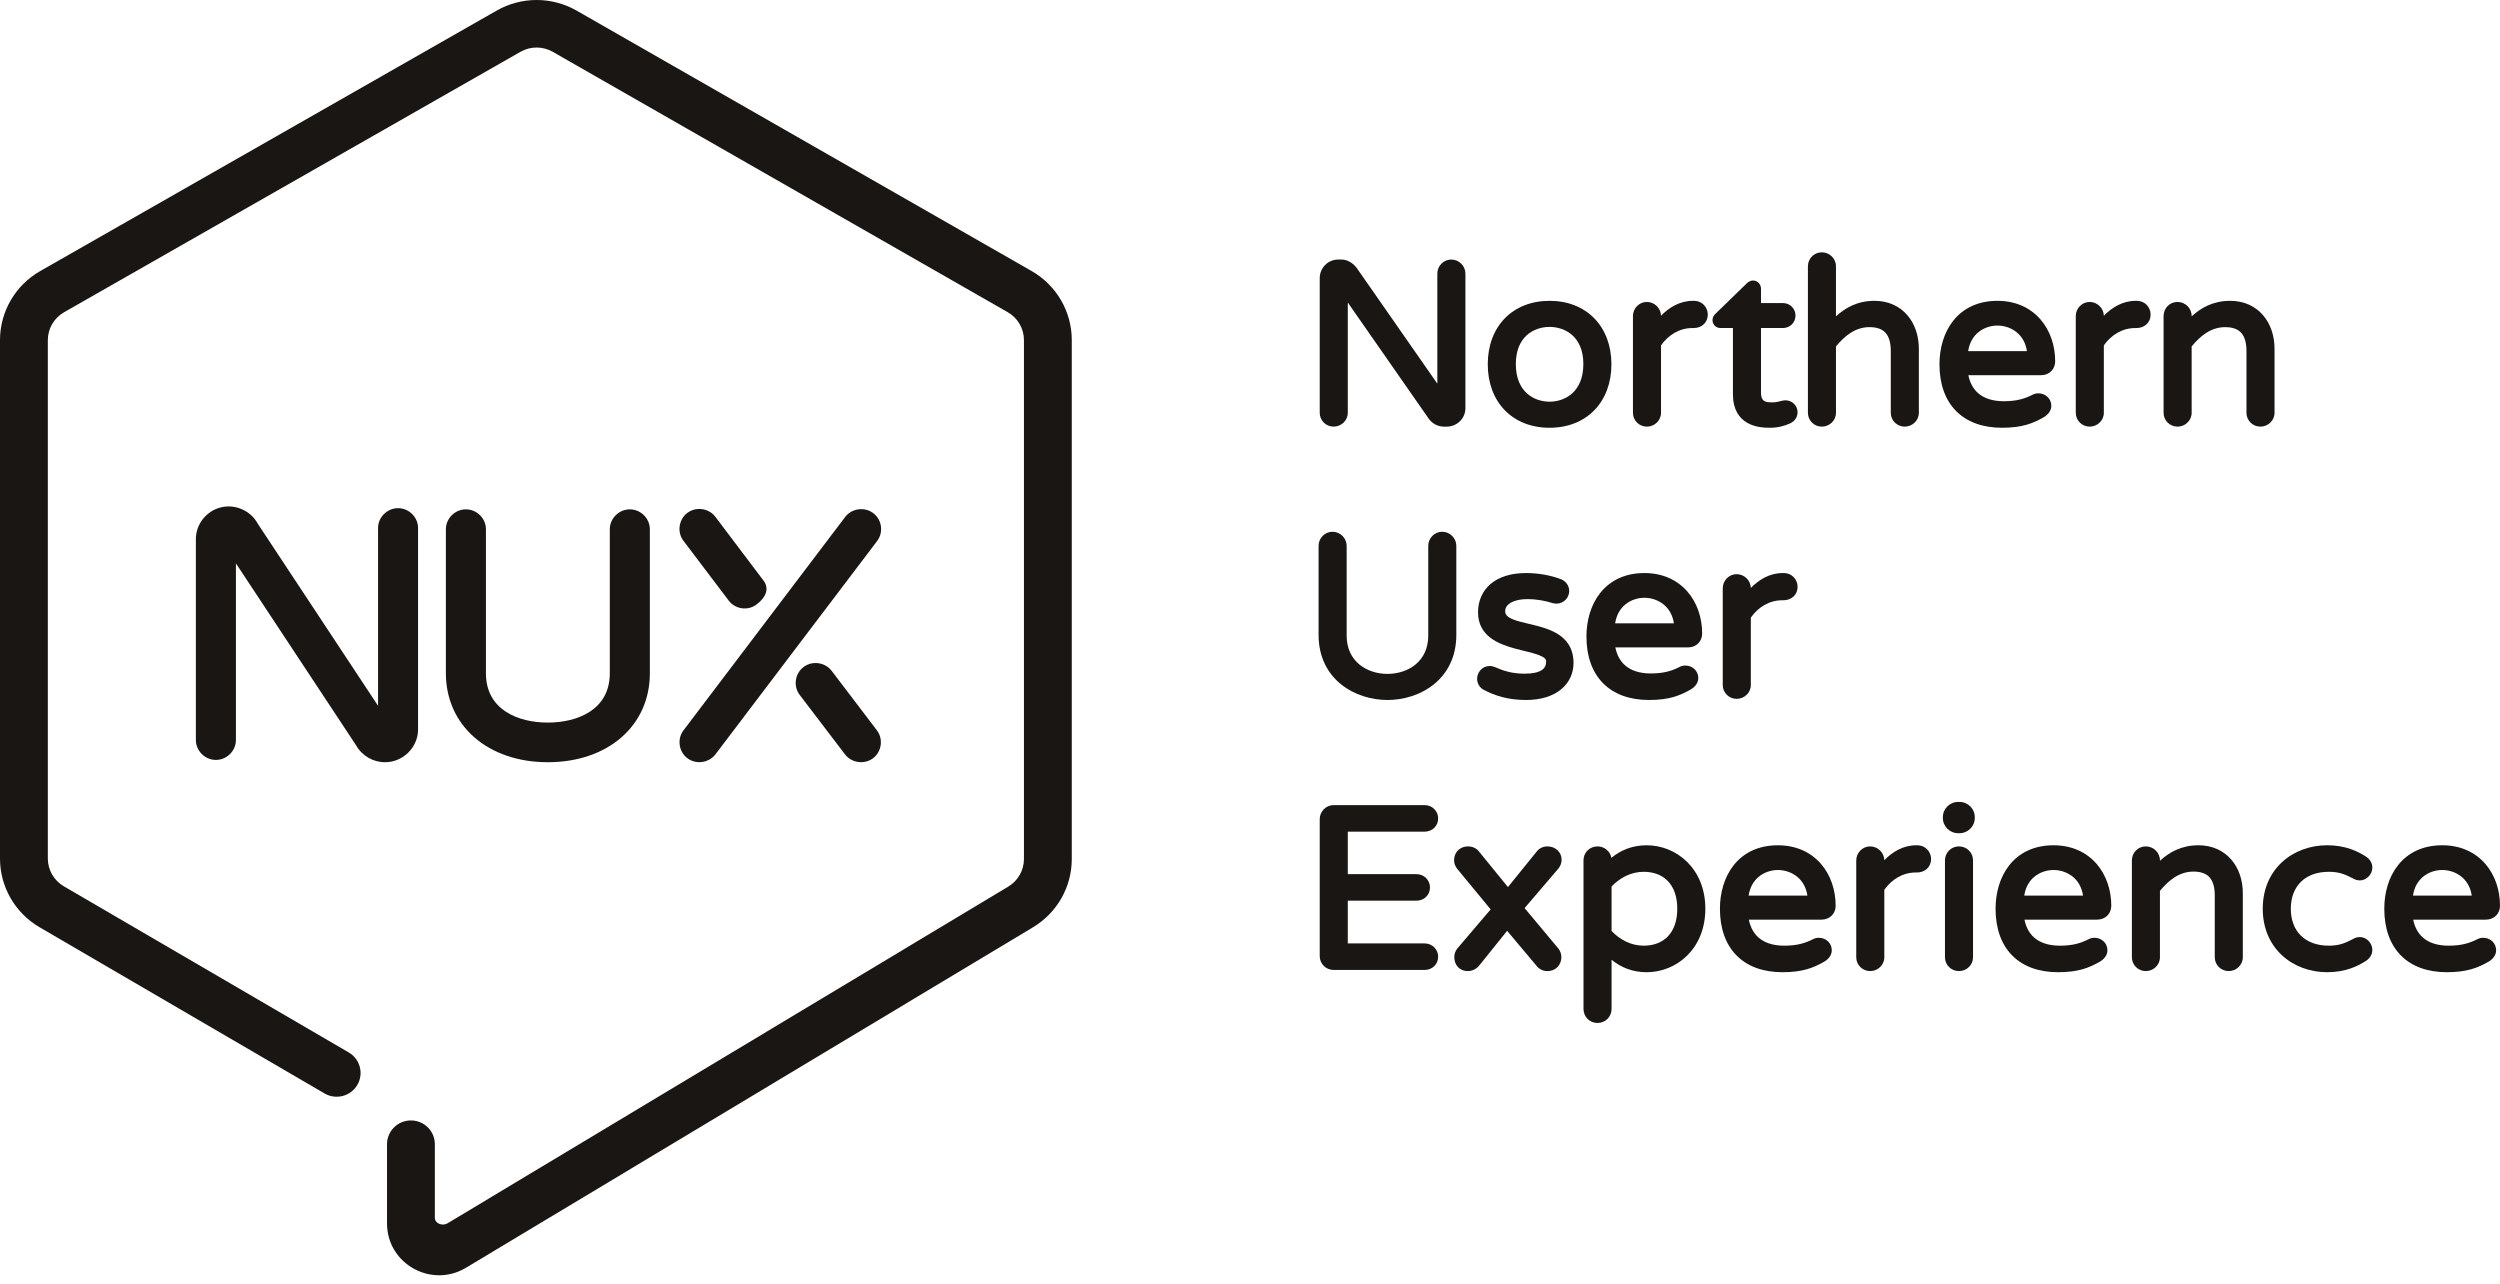
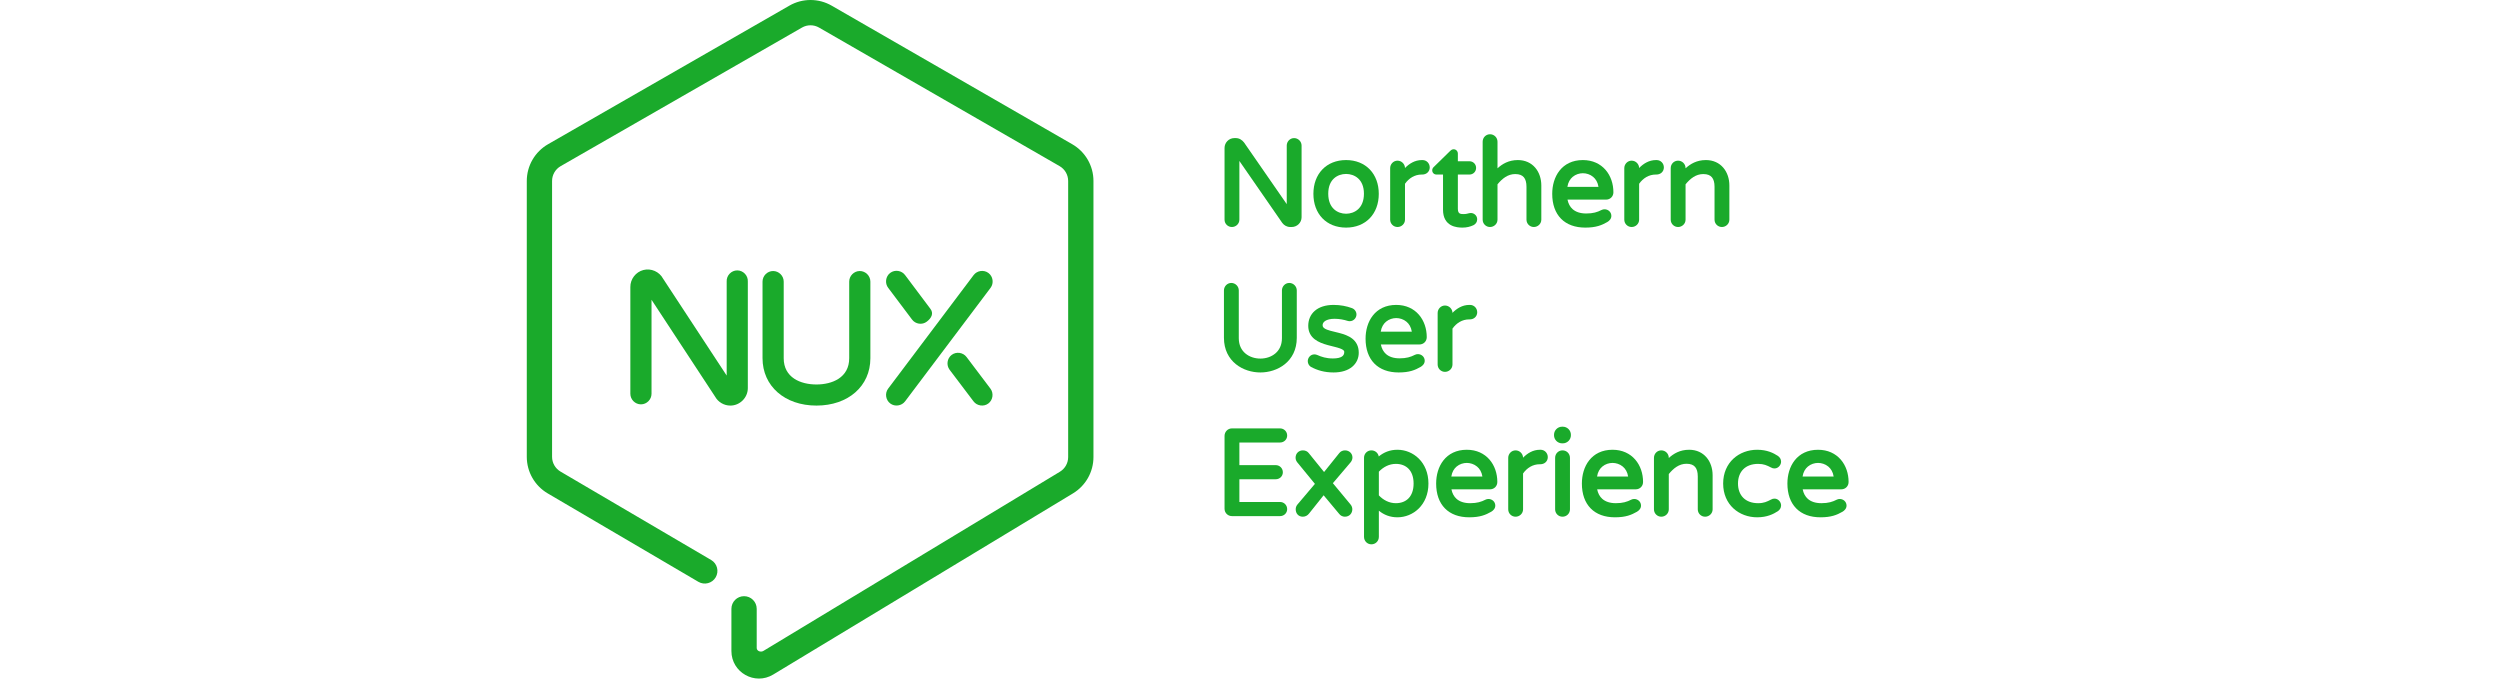
- <svg xmlns="http://www.w3.org/2000/svg" width="263" height="135" viewBox="0 0 263 135" fill="none">
-   <path d="M54.757 5.449C55.809 4.849 57.101 4.85 58.151 5.451L106.014 32.844C107.069 33.448 107.719 34.566 107.719 35.775V90.371C107.719 91.555 107.095 92.653 106.075 93.266L47.049 128.71C46.511 128.999 45.746 128.71 45.746 128.103V120.37C45.746 118.989 44.62 117.87 43.23 117.87C41.841 117.87 40.715 118.989 40.715 120.37V128.71C40.715 132.947 45.373 135.558 49.023 133.367L108.678 97.545C111.206 96.027 112.751 93.306 112.751 90.371V35.775C112.751 32.778 111.139 30.008 108.525 28.512L60.663 1.119C58.06 -0.371 54.856 -0.373 52.252 1.113L4.235 28.512C1.615 30.006 0 32.779 0 35.781V90.321C0 93.294 1.585 96.045 4.166 97.55L34.143 115.032C35.342 115.731 36.883 115.332 37.587 114.141C38.29 112.95 37.889 111.418 36.69 110.72L6.713 93.238C5.672 92.63 5.032 91.52 5.032 90.321V35.781C5.032 34.569 5.684 33.451 6.741 32.847L54.757 5.449Z" fill="#1A1614" />
-   <path d="M40.498 80.186C39.251 80.188 38.072 79.5 37.467 78.416L24.819 59.268V77.851C24.819 78.991 23.86 79.944 22.713 79.944C21.565 79.944 20.606 78.991 20.606 77.851V56.763C20.582 55.195 21.673 53.775 23.202 53.383C24.73 52.992 26.376 53.712 27.118 55.096L39.773 74.252V55.676C39.702 54.491 40.681 53.459 41.876 53.459C43.071 53.459 44.05 54.491 43.979 55.676V76.764C43.967 78.637 42.383 80.195 40.498 80.186Z" fill="#1A1614" />
-   <path d="M76.644 63.161L71.928 56.932C71.201 56.025 71.385 54.648 72.308 53.957C73.246 53.254 74.615 53.472 75.291 54.413L80.281 61.023C81.02 61.949 80.517 62.897 79.593 63.587C78.673 64.297 77.318 64.085 76.644 63.161Z" fill="#1A1614" />
-   <path d="M88.885 79.349L84.124 73.099C83.434 72.186 83.624 70.85 84.542 70.164C85.46 69.478 86.804 69.667 87.495 70.579L92.255 76.837C92.941 77.74 92.755 79.092 91.834 79.775C90.924 80.455 89.568 80.258 88.885 79.349Z" fill="#1A1614" />
-   <path d="M71.906 76.83C71.207 77.739 71.406 79.091 72.319 79.768C73.236 80.461 74.599 80.251 75.276 79.342L92.278 56.91C92.968 55.998 92.778 54.662 91.86 53.976C90.942 53.29 89.597 53.479 88.907 54.391L71.906 76.83Z" fill="#1A1614" />
-   <path d="M46.906 70.814C46.906 76.33 51.319 80.186 57.632 80.186C63.952 80.186 68.365 76.345 68.365 70.829V55.676C68.365 54.536 67.406 53.583 66.258 53.583C65.111 53.583 64.151 54.536 64.151 55.676V70.829C64.151 74.656 60.781 76.015 57.632 76.015C54.483 76.015 51.12 74.656 51.12 70.829V55.676C51.12 54.536 50.16 53.583 49.013 53.583C47.865 53.583 46.906 54.536 46.906 55.676V70.814Z" fill="#1A1614" />
-   <path d="M207.174 90.52C207.174 89.903 206.696 89.428 206.075 89.428C205.478 89.428 205 89.903 205 90.52V100.703C205 101.296 205.478 101.771 206.075 101.771C206.696 101.771 207.174 101.296 207.174 100.703V90.52Z" fill="#1A1614" />
-   <path fill-rule="evenodd" clip-rule="evenodd" d="M261.512 96.746H253.868C254.027 97.54 254.37 98.173 254.885 98.627C255.489 99.16 256.374 99.485 257.594 99.485C258.962 99.485 259.809 99.216 260.641 98.792L260.643 98.791L260.645 98.79C260.85 98.688 261.031 98.654 261.249 98.654C261.939 98.654 262.594 99.182 262.594 99.967C262.594 100.551 262.161 100.963 261.777 101.181L261.776 101.182C260.677 101.802 259.56 102.276 257.403 102.276C255.379 102.276 253.722 101.676 252.571 100.511C251.422 99.346 250.827 97.666 250.827 95.599C250.827 93.933 251.279 92.269 252.278 91.013C253.287 89.744 254.829 88.922 256.925 88.922C258.874 88.922 260.404 89.674 261.442 90.863C262.474 92.044 263 93.634 263 95.291C263 96.092 262.401 96.746 261.512 96.746ZM260.029 94.216H253.845C253.983 93.303 254.391 92.665 254.9 92.24C255.491 91.748 256.241 91.524 256.925 91.524C257.61 91.524 258.367 91.749 258.963 92.242C259.478 92.667 259.89 93.305 260.029 94.216Z" fill="#1A1614" />
-   <path d="M247.921 92.577C247.799 92.545 247.686 92.495 247.564 92.428C246.745 92.01 246.144 91.714 245 91.714C243.698 91.714 242.705 92.119 242.039 92.784C241.372 93.449 240.994 94.412 240.994 95.599C240.994 96.787 241.372 97.75 242.039 98.415C242.705 99.079 243.698 99.485 245 99.485C246.144 99.485 246.745 99.189 247.564 98.771C247.685 98.704 247.799 98.653 247.921 98.622C248.046 98.59 248.16 98.583 248.273 98.583C248.657 98.583 248.983 98.773 249.204 99.016C249.423 99.257 249.57 99.584 249.57 99.919C249.57 100.43 249.29 100.826 248.919 101.072L248.916 101.074L248.914 101.075C248.062 101.623 246.795 102.276 244.809 102.276C241.231 102.276 238.041 99.805 238.041 95.599C238.041 91.394 241.231 88.922 244.809 88.922C246.795 88.922 248.062 89.576 248.914 90.124L248.916 90.125L248.919 90.127C249.29 90.373 249.57 90.768 249.57 91.279C249.57 91.614 249.423 91.941 249.204 92.182C248.983 92.426 248.657 92.616 248.273 92.616C248.16 92.616 248.046 92.609 247.921 92.577Z" fill="#1A1614" />
-   <path d="M227.226 100.703V93.719C228.146 92.604 229.265 91.691 230.754 91.691C231.608 91.691 232.14 91.938 232.469 92.325C232.81 92.725 232.993 93.342 232.993 94.199V100.703C232.993 101.51 233.645 102.158 234.457 102.158C235.258 102.158 235.945 101.521 235.945 100.703V93.962C235.945 92.617 235.534 91.359 234.735 90.432C233.93 89.498 232.752 88.923 231.28 88.923C229.455 88.923 228.188 89.678 227.226 90.553V90.52C227.226 89.684 226.545 89.041 225.738 89.041C224.92 89.041 224.274 89.695 224.274 90.52V100.703C224.274 101.51 224.926 102.158 225.738 102.158C226.539 102.158 227.226 101.521 227.226 100.703Z" fill="#1A1614" />
-   <path fill-rule="evenodd" clip-rule="evenodd" d="M220.618 96.746H212.974C213.134 97.54 213.477 98.174 213.992 98.628C214.596 99.161 215.481 99.485 216.701 99.485C218.069 99.485 218.916 99.217 219.748 98.792L219.75 98.791L219.752 98.79C219.957 98.688 220.138 98.655 220.356 98.655C221.046 98.655 221.701 99.183 221.701 99.967C221.701 100.552 221.268 100.963 220.883 101.181L220.883 101.182C219.783 101.802 218.667 102.277 216.51 102.277C214.486 102.277 212.829 101.677 211.678 100.511C210.529 99.347 209.934 97.666 209.934 95.6C209.934 93.934 210.386 92.27 211.385 91.013C212.394 89.745 213.935 88.923 216.032 88.923C217.98 88.923 219.51 89.675 220.548 90.863C221.58 92.045 222.107 93.634 222.107 95.291C222.107 96.093 221.508 96.746 220.618 96.746ZM219.136 94.216H212.952C213.09 93.304 213.498 92.665 214.007 92.241C214.597 91.749 215.348 91.525 216.032 91.525C216.717 91.525 217.474 91.749 218.07 92.242C218.584 92.667 218.997 93.305 219.136 94.216Z" fill="#1A1614" />
-   <path fill-rule="evenodd" clip-rule="evenodd" d="M206.075 89.041C206.911 89.041 207.563 89.689 207.563 90.52V100.703C207.563 101.516 206.905 102.158 206.075 102.158C205.263 102.158 204.61 101.51 204.61 100.703V90.52C204.61 89.695 205.257 89.041 206.075 89.041Z" fill="#1A1614" />
-   <path fill-rule="evenodd" clip-rule="evenodd" d="M207.748 86.055V85.96C207.748 85.082 207.025 84.362 206.141 84.362H205.997C205.113 84.362 204.39 85.082 204.39 85.96V86.055C204.39 86.933 205.113 87.652 205.997 87.652H206.141C207.025 87.652 207.748 86.933 207.748 86.055Z" fill="#1A1614" />
-   <path d="M201.543 91.786C200.162 91.786 199.009 92.51 198.23 93.608V100.703C198.23 101.521 197.543 102.158 196.742 102.158C195.929 102.158 195.277 101.51 195.277 100.703V90.52C195.277 89.724 195.918 89.041 196.742 89.041C197.544 89.041 198.214 89.697 198.23 90.491C199.072 89.633 200.188 88.923 201.591 88.923H201.71C202.534 88.923 203.151 89.582 203.151 90.378C203.151 90.792 202.988 91.152 202.707 91.406C202.429 91.657 202.057 91.786 201.662 91.786H201.543Z" fill="#1A1614" />
-   <path fill-rule="evenodd" clip-rule="evenodd" d="M191.622 96.746H183.978C184.137 97.54 184.481 98.174 184.995 98.628C185.6 99.161 186.485 99.485 187.705 99.485C189.073 99.485 189.92 99.217 190.752 98.792L190.753 98.791L190.755 98.79C190.961 98.688 191.142 98.655 191.36 98.655C192.05 98.655 192.704 99.183 192.704 99.967C192.704 100.552 192.272 100.963 191.887 101.181L191.886 101.182C190.787 101.802 189.671 102.277 187.514 102.277C185.489 102.277 183.832 101.677 182.682 100.511C181.533 99.347 180.937 97.666 180.937 95.6C180.937 93.934 181.39 92.27 182.389 91.013C183.397 89.745 184.939 88.923 187.036 88.923C188.984 88.923 190.514 89.675 191.552 90.863C192.584 92.045 193.111 93.634 193.111 95.291C193.111 96.093 192.512 96.746 191.622 96.746ZM190.14 94.216H183.956C184.094 93.304 184.502 92.665 185.011 92.241C185.601 91.749 186.351 91.525 187.036 91.525C187.721 91.525 188.477 91.749 189.074 92.242C189.588 92.667 190 93.305 190.14 94.216Z" fill="#1A1614" />
-   <path fill-rule="evenodd" clip-rule="evenodd" d="M173.232 102.277C171.77 102.277 170.562 101.799 169.537 100.97V106.139C169.537 106.969 168.885 107.617 168.049 107.617C167.231 107.617 166.584 106.964 166.584 106.139V90.497C166.584 89.689 167.236 89.041 168.049 89.041C168.792 89.041 169.397 89.556 169.516 90.247C170.546 89.407 171.76 88.923 173.232 88.923C176.335 88.923 179.402 91.348 179.402 95.6C179.402 99.852 176.335 102.277 173.232 102.277ZM169.395 90.869C169.942 90.352 170.542 89.95 171.212 89.683C170.6 89.927 170.046 90.284 169.537 90.738C169.489 90.781 169.442 90.825 169.395 90.869ZM172.922 91.714C171.559 91.714 170.405 92.354 169.537 93.26V97.94C170.405 98.845 171.559 99.485 172.922 99.485C173.97 99.485 174.841 99.147 175.451 98.518C176.061 97.888 176.45 96.925 176.45 95.6C176.45 94.275 176.061 93.312 175.451 92.682C174.841 92.052 173.97 91.714 172.922 91.714Z" fill="#1A1614" />
-   <path d="M164.258 100.679C164.258 100.416 164.165 100.036 163.902 99.739L160.388 95.531L163.958 91.355L163.965 91.346C164.148 91.103 164.282 90.786 164.282 90.449C164.282 89.649 163.636 89.041 162.794 89.041C162.352 89.041 161.922 89.229 161.649 89.596L158.636 93.322L155.604 89.598C155.354 89.253 154.922 89.041 154.433 89.041C154.046 89.041 153.678 89.173 153.403 89.433C153.126 89.696 152.969 90.067 152.969 90.497C152.969 90.867 153.11 91.162 153.314 91.423L153.317 91.427L156.817 95.667L153.319 99.771L153.314 99.777C153.096 100.055 152.993 100.352 152.993 100.679C152.993 101.09 153.119 101.464 153.379 101.739C153.641 102.017 154.005 102.158 154.409 102.158C154.925 102.158 155.368 101.903 155.649 101.534L158.549 97.921L161.627 101.583C161.889 101.933 162.311 102.158 162.77 102.158C163.245 102.158 163.628 101.979 163.889 101.686C164.143 101.401 164.258 101.033 164.258 100.679Z" fill="#1A1614" />
-   <path d="M149.878 87.489H141.787V91.961H149.018C149.806 91.961 150.435 92.585 150.435 93.369C150.435 94.164 149.794 94.752 149.018 94.752H141.787V99.248H149.878C150.666 99.248 151.294 99.872 151.294 100.655C151.294 101.451 150.654 102.039 149.878 102.039H140.299C139.487 102.039 138.835 101.391 138.835 100.584V86.177C138.835 85.381 139.476 84.698 140.299 84.698H149.878C150.666 84.698 151.294 85.322 151.294 86.105C151.294 86.901 150.654 87.489 149.878 87.489Z" fill="#1A1614" />
-   <path d="M187.5 63.147C186.119 63.147 184.966 63.872 184.187 64.97V72.065C184.187 72.883 183.499 73.52 182.698 73.52C181.886 73.52 181.234 72.872 181.234 72.065V61.882C181.234 61.086 181.875 60.403 182.698 60.403C183.501 60.403 184.17 61.059 184.186 61.853C185.029 60.995 186.144 60.285 187.548 60.285H187.667C188.491 60.285 189.107 60.944 189.107 61.74C189.107 62.154 188.945 62.514 188.664 62.768C188.386 63.019 188.014 63.147 187.619 63.147H187.5Z" fill="#1A1614" />
-   <path fill-rule="evenodd" clip-rule="evenodd" d="M177.579 68.108H169.935C170.094 68.902 170.437 69.535 170.952 69.989C171.557 70.523 172.441 70.847 173.662 70.847C175.03 70.847 175.877 70.579 176.708 70.154L176.71 70.153L176.712 70.152C176.918 70.05 177.098 70.016 177.316 70.016C178.007 70.016 178.661 70.544 178.661 71.329C178.661 71.914 178.228 72.325 177.844 72.543L177.843 72.544C176.744 73.164 175.627 73.639 173.47 73.639C171.446 73.639 169.789 73.038 168.639 71.873C167.489 70.708 166.894 69.028 166.894 66.962C166.894 65.296 167.347 63.632 168.346 62.375C169.354 61.106 170.896 60.285 172.993 60.285C174.941 60.285 176.471 61.037 177.509 62.225C178.541 63.406 179.067 64.996 179.067 66.653C179.067 67.455 178.469 68.108 177.579 68.108ZM176.097 65.578H169.912C170.051 64.666 170.459 64.027 170.968 63.603C171.558 63.111 172.308 62.886 172.993 62.886C173.677 62.886 174.434 63.111 175.031 63.604C175.545 64.029 175.957 64.667 176.097 65.578Z" fill="#1A1614" />
-   <path d="M160.536 60.285C161.894 60.285 163.107 60.529 164.126 60.899C164.746 61.097 165.082 61.655 165.082 62.167C165.082 62.867 164.514 63.504 163.737 63.504C163.569 63.504 163.435 63.47 163.34 63.447L163.321 63.442L163.31 63.438C162.574 63.21 161.706 63.029 160.703 63.029C159.866 63.029 159.26 63.198 158.877 63.442C158.505 63.679 158.346 63.98 158.346 64.303C158.346 64.505 158.414 64.653 158.543 64.784C158.684 64.927 158.907 65.057 159.222 65.179C159.658 65.349 160.182 65.473 160.767 65.611C161.049 65.678 161.344 65.748 161.65 65.828C162.556 66.064 163.524 66.383 164.266 66.972C165.032 67.579 165.536 68.457 165.536 69.739C165.536 70.81 165.1 71.799 164.237 72.513C163.379 73.224 162.13 73.639 160.536 73.639C158.726 73.639 157.276 73.218 156.001 72.523L155.983 72.513L155.965 72.501C155.627 72.265 155.393 71.865 155.393 71.4C155.393 70.744 155.918 70.064 156.714 70.064C156.916 70.064 157.088 70.101 157.298 70.19L157.3 70.191L157.302 70.192C158.131 70.558 159.055 70.871 160.393 70.871C161.281 70.871 161.852 70.72 162.192 70.494C162.504 70.287 162.655 69.993 162.655 69.573C162.655 69.45 162.608 69.345 162.48 69.233C162.338 69.11 162.112 68.993 161.792 68.878C161.477 68.765 161.102 68.665 160.682 68.56C160.577 68.534 160.468 68.507 160.358 68.48L160.356 68.48C160.034 68.401 159.695 68.317 159.357 68.225C158.453 67.976 157.493 67.643 156.757 67.066C155.999 66.473 155.489 65.63 155.489 64.422C155.489 63.256 155.916 62.206 156.787 61.454C157.653 60.705 158.918 60.285 160.536 60.285Z" fill="#1A1614" />
-   <path d="M153.205 57.42C153.205 56.613 152.529 55.941 151.717 55.941C150.894 55.941 150.253 56.624 150.253 57.42V66.867C150.253 68.239 149.716 69.233 148.929 69.89C148.132 70.555 147.055 70.894 145.96 70.894C144.866 70.894 143.789 70.555 142.992 69.89C142.204 69.233 141.668 68.239 141.668 66.867V57.42C141.668 56.613 140.992 55.941 140.18 55.941C139.356 55.941 138.715 56.624 138.715 57.42V66.795C138.715 69.144 139.683 70.869 141.087 71.998C142.481 73.118 144.285 73.639 145.96 73.639C147.636 73.639 149.44 73.118 150.833 71.998C152.238 70.869 153.205 69.144 153.205 66.795V57.42Z" fill="#1A1614" />
-   <path d="M230.562 43.427V36.443C231.482 35.328 232.601 34.415 234.09 34.415C234.943 34.415 235.476 34.662 235.805 35.049C236.145 35.449 236.328 36.066 236.328 36.924V43.427C236.328 44.234 236.981 44.882 237.793 44.882C238.594 44.882 239.281 44.245 239.281 43.427V36.686C239.281 35.341 238.87 34.084 238.071 33.156C237.266 32.222 236.088 31.647 234.616 31.647C232.791 31.647 231.524 32.402 230.562 33.278V33.245C230.562 32.408 229.881 31.766 229.074 31.766C228.256 31.766 227.609 32.419 227.609 33.245V43.427C227.609 44.234 228.262 44.882 229.074 44.882C229.875 44.882 230.562 44.245 230.562 43.427Z" fill="#1A1614" />
-   <path d="M224.638 34.51C223.256 34.51 222.104 35.234 221.324 36.332V43.427C221.324 44.245 220.637 44.882 219.836 44.882C219.024 44.882 218.372 44.234 218.372 43.427V33.245C218.372 32.449 219.013 31.766 219.836 31.766C220.639 31.766 221.308 32.421 221.324 33.215C222.167 32.357 223.282 31.647 224.685 31.647H224.805C225.628 31.647 226.245 32.306 226.245 33.102C226.245 33.516 226.082 33.876 225.801 34.13C225.524 34.381 225.152 34.51 224.757 34.51H224.638Z" fill="#1A1614" />
-   <path fill-rule="evenodd" clip-rule="evenodd" d="M214.717 39.471H207.072C207.232 40.264 207.575 40.898 208.09 41.352C208.694 41.885 209.579 42.209 210.799 42.209C212.167 42.209 213.014 41.941 213.846 41.516L213.848 41.515L213.85 41.514C214.055 41.412 214.236 41.379 214.454 41.379C215.144 41.379 215.799 41.907 215.799 42.691C215.799 43.276 215.366 43.687 214.981 43.906L214.981 43.906C213.882 44.527 212.765 45.001 210.608 45.001C208.584 45.001 206.927 44.401 205.776 43.235C204.627 42.071 204.032 40.391 204.032 38.324C204.032 36.658 204.484 34.994 205.483 33.737C206.492 32.469 208.034 31.647 210.13 31.647C212.079 31.647 213.609 32.399 214.646 33.587C215.678 34.769 216.205 36.358 216.205 38.015C216.205 38.817 215.606 39.471 214.717 39.471ZM213.234 36.94H207.05C207.188 36.028 207.596 35.39 208.105 34.965C208.696 34.473 209.446 34.249 210.13 34.249C210.815 34.249 211.572 34.473 212.168 34.966C212.683 35.391 213.095 36.029 213.234 36.94Z" fill="#1A1614" />
-   <path fill-rule="evenodd" clip-rule="evenodd" d="M200.653 33.156C201.452 34.083 201.863 35.34 201.863 36.686V43.427C201.863 44.245 201.176 44.882 200.375 44.882C199.563 44.882 198.911 44.234 198.911 43.427V36.923C198.911 36.066 198.728 35.449 198.388 35.049C198.058 34.661 197.526 34.414 196.673 34.414C195.183 34.414 194.065 35.327 193.144 36.443V43.427C193.144 44.245 192.457 44.882 191.656 44.882C190.844 44.882 190.192 44.234 190.192 43.427V28.022C190.192 27.197 190.838 26.544 191.656 26.544C192.463 26.544 193.144 27.186 193.144 28.022V33.277C194.106 32.401 195.373 31.647 197.198 31.647C198.67 31.647 199.848 32.221 200.653 33.156Z" fill="#1A1614" />
-   <path d="M182.304 41.48V34.509H180.997C180.519 34.509 180.154 34.146 180.154 33.671C180.154 33.397 180.291 33.156 180.496 32.981L183.732 29.837L183.733 29.836L183.741 29.828C183.81 29.758 184.056 29.51 184.413 29.51C184.917 29.51 185.257 29.924 185.257 30.372V31.884H187.566C188.307 31.884 188.887 32.461 188.887 33.197C188.887 33.932 188.307 34.509 187.566 34.509H185.257V41.291C185.257 41.893 185.453 42.099 185.615 42.193C185.825 42.314 186.108 42.328 186.42 42.328C186.76 42.328 186.983 42.281 187.175 42.233C187.202 42.226 187.23 42.219 187.259 42.211C187.426 42.167 187.627 42.114 187.853 42.114C188.477 42.114 189.102 42.623 189.102 43.355C189.102 43.63 189.028 43.874 188.883 44.081C188.742 44.284 188.547 44.428 188.338 44.532L188.332 44.535L188.326 44.538C187.706 44.82 187.006 45.001 186.181 45.001C185.61 45.001 184.649 44.956 183.823 44.487C182.959 43.996 182.304 43.077 182.304 41.48Z" fill="#1A1614" />
-   <path fill-rule="evenodd" clip-rule="evenodd" d="M174.739 36.332C175.518 35.234 176.671 34.51 178.052 34.51H178.172C178.566 34.51 178.938 34.381 179.216 34.13C179.497 33.876 179.66 33.516 179.66 33.102C179.66 32.306 179.043 31.647 178.219 31.647H178.1C176.697 31.647 175.581 32.357 174.739 33.215C174.723 32.421 174.053 31.766 173.251 31.766C172.427 31.766 171.786 32.449 171.786 33.245V43.427C171.786 44.234 172.438 44.882 173.251 44.882C174.052 44.882 174.739 44.245 174.739 43.427V36.332Z" fill="#1A1614" />
-   <path fill-rule="evenodd" clip-rule="evenodd" d="M167.735 33.504C168.884 34.691 169.522 36.365 169.522 38.324C169.522 40.283 168.884 41.957 167.735 43.144C166.585 44.332 164.95 45.001 163.017 45.001C161.073 45.001 159.438 44.332 158.29 43.143C157.144 41.956 156.513 40.282 156.513 38.324C156.513 36.366 157.144 34.692 158.29 33.505C159.438 32.316 161.073 31.647 163.017 31.647C164.95 31.647 166.585 32.316 167.735 33.504ZM165.406 41.371C166.073 40.763 166.569 39.786 166.569 38.3C166.569 36.827 166.073 35.863 165.408 35.264C164.733 34.657 163.847 34.391 163.017 34.391C162.175 34.391 161.29 34.658 160.619 35.264C159.957 35.862 159.466 36.826 159.466 38.3C159.466 39.788 159.957 40.764 160.621 41.371C161.292 41.986 162.177 42.257 163.017 42.257C163.845 42.257 164.731 41.986 165.406 41.371Z" fill="#1A1614" />
-   <path d="M150.326 44.081L141.787 31.825V43.427C141.787 44.245 141.1 44.882 140.299 44.882C139.487 44.882 138.835 44.234 138.835 43.427V29.257C138.835 28.196 139.694 27.303 140.777 27.303H141.087C141.766 27.303 142.323 27.673 142.709 28.165L142.715 28.173L151.208 40.361V28.782C151.208 27.986 151.849 27.303 152.673 27.303C153.485 27.303 154.161 27.975 154.161 28.782V42.952C154.161 44.028 153.262 44.882 152.195 44.882H151.908C151.248 44.882 150.683 44.553 150.331 44.087L150.326 44.081Z" fill="#1A1614" />
+ <svg xmlns="http://www.w3.org/2000/svg" width="280" height="76" viewBox="0 0 280 76" fill="none">
+   <path d="M89.823 3.087C90.414 2.747 91.142 2.748 91.733 3.088L118.675 18.606C119.268 18.948 119.634 19.581 119.634 20.266V51.194C119.634 51.865 119.284 52.487 118.709 52.834L85.484 72.913C85.181 73.077 84.751 72.913 84.751 72.569V68.188C84.751 67.406 84.117 66.772 83.334 66.772C82.552 66.772 81.918 67.406 81.918 68.188V72.913C81.918 75.313 84.54 76.792 86.595 75.551L120.174 55.258C121.597 54.398 122.467 52.857 122.467 51.194V20.266C122.467 18.568 121.56 16.999 120.088 16.152L93.147 0.634C91.682 -0.21 89.879 -0.211 88.412 0.631L61.384 16.151C59.909 16.998 59 18.569 59 20.269V51.166C59 52.85 59.892 54.409 61.345 55.261L78.219 65.164C78.894 65.56 79.761 65.334 80.157 64.66C80.553 63.985 80.327 63.117 79.653 62.722L62.779 52.818C62.193 52.474 61.832 51.846 61.832 51.166V20.269C61.832 19.583 62.199 18.95 62.794 18.608L89.823 3.087Z" fill="#1AAA2B" />
+   <path d="M81.796 45.425C81.094 45.426 80.43 45.036 80.09 44.422L72.971 33.575V44.102C72.971 44.748 72.431 45.288 71.785 45.288C71.139 45.288 70.599 44.748 70.599 44.102V32.156C70.586 31.268 71.2 30.463 72.06 30.241C72.921 30.02 73.847 30.427 74.265 31.211L81.388 42.063V31.54C81.348 30.869 81.899 30.284 82.572 30.284C83.245 30.284 83.796 30.869 83.756 31.54V43.486C83.749 44.547 82.857 45.429 81.796 45.425Z" fill="#1AAA2B" />
+   <path d="M102.142 35.78L99.488 32.252C99.079 31.738 99.183 30.957 99.702 30.566C100.23 30.168 101.001 30.291 101.381 30.825L104.19 34.569C104.606 35.093 104.323 35.63 103.803 36.021C103.285 36.424 102.522 36.304 102.142 35.78Z" fill="#1AAA2B" />
+   <path d="M109.033 44.95L106.353 41.41C105.965 40.893 106.072 40.136 106.588 39.747C107.105 39.359 107.862 39.466 108.251 39.983L110.93 43.528C111.316 44.039 111.211 44.805 110.693 45.192C110.181 45.577 109.417 45.465 109.033 44.95Z" fill="#1AAA2B" />
+   <path d="M99.475 43.523C99.082 44.038 99.194 44.804 99.708 45.188C100.224 45.58 100.991 45.461 101.373 44.946L110.943 32.239C111.331 31.722 111.224 30.965 110.708 30.577C110.191 30.188 109.434 30.295 109.045 30.812L99.475 43.523Z" fill="#1AAA2B" />
+   <path d="M85.403 40.116C85.403 43.24 87.887 45.425 91.441 45.425C94.998 45.425 97.482 43.249 97.482 40.124V31.54C97.482 30.894 96.942 30.354 96.296 30.354C95.651 30.354 95.111 30.894 95.111 31.54V40.124C95.111 42.292 93.213 43.062 91.441 43.062C89.668 43.062 87.775 42.292 87.775 40.124V31.54C87.775 30.894 87.235 30.354 86.589 30.354C85.943 30.354 85.403 30.894 85.403 31.54V40.116Z" fill="#1AAA2B" />
+   <path d="M175.617 51.278C175.617 50.929 175.348 50.66 174.999 50.66C174.663 50.66 174.394 50.929 174.394 51.278V57.047C174.394 57.383 174.663 57.652 174.999 57.652C175.348 57.652 175.617 57.383 175.617 57.047V51.278Z" fill="#1AAA2B" />
+   <path fill-rule="evenodd" clip-rule="evenodd" d="M206.204 54.806H201.901C201.991 55.255 202.184 55.614 202.474 55.871C202.814 56.173 203.312 56.357 203.999 56.357C204.769 56.357 205.246 56.205 205.714 55.965L205.715 55.964L205.716 55.963C205.832 55.906 205.933 55.886 206.056 55.886C206.445 55.886 206.813 56.185 206.813 56.63C206.813 56.961 206.569 57.194 206.353 57.318L206.353 57.318C205.734 57.67 205.105 57.938 203.891 57.938C202.752 57.938 201.819 57.599 201.172 56.938C200.525 56.279 200.189 55.327 200.189 54.156C200.189 53.212 200.444 52.27 201.006 51.558C201.574 50.839 202.442 50.374 203.622 50.374C204.719 50.374 205.58 50.8 206.165 51.473C206.745 52.142 207.042 53.043 207.042 53.981C207.042 54.435 206.705 54.806 206.204 54.806ZM205.369 53.372H201.888C201.966 52.855 202.196 52.494 202.483 52.253C202.815 51.974 203.237 51.847 203.622 51.847C204.008 51.847 204.434 51.974 204.77 52.254C205.059 52.495 205.291 52.856 205.369 53.372Z" fill="#1AAA2B" />
+   <path d="M198.554 52.444C198.485 52.426 198.421 52.397 198.353 52.359C197.892 52.123 197.554 51.955 196.91 51.955C196.177 51.955 195.618 52.184 195.243 52.561C194.868 52.938 194.655 53.483 194.655 54.156C194.655 54.828 194.868 55.374 195.243 55.751C195.618 56.127 196.177 56.357 196.91 56.357C197.554 56.357 197.892 56.19 198.353 55.953C198.421 55.915 198.485 55.886 198.554 55.868C198.624 55.85 198.689 55.846 198.752 55.846C198.968 55.846 199.152 55.954 199.276 56.092C199.399 56.228 199.482 56.413 199.482 56.603C199.482 56.893 199.325 57.117 199.115 57.256L199.114 57.257L199.113 57.258C198.633 57.568 197.92 57.938 196.802 57.938C194.788 57.938 192.993 56.538 192.993 54.156C192.993 51.774 194.788 50.373 196.802 50.373C197.92 50.373 198.633 50.744 199.113 51.054L199.114 51.055L199.115 51.056C199.325 51.195 199.482 51.419 199.482 51.709C199.482 51.899 199.399 52.084 199.276 52.22C199.152 52.358 198.968 52.466 198.752 52.466C198.689 52.466 198.624 52.462 198.554 52.444Z" fill="#1AAA2B" />
+   <path d="M186.905 57.047V53.091C187.423 52.459 188.053 51.941 188.891 51.941C189.371 51.941 189.671 52.081 189.856 52.301C190.048 52.527 190.151 52.877 190.151 53.363V57.047C190.151 57.504 190.518 57.871 190.975 57.871C191.426 57.871 191.813 57.51 191.813 57.047V53.228C191.813 52.466 191.581 51.754 191.131 51.228C190.678 50.699 190.015 50.373 189.187 50.373C188.159 50.373 187.446 50.801 186.905 51.297V51.279C186.905 50.805 186.521 50.441 186.067 50.441C185.607 50.441 185.243 50.811 185.243 51.279V57.047C185.243 57.504 185.61 57.871 186.067 57.871C186.518 57.871 186.905 57.51 186.905 57.047Z" fill="#1AAA2B" />
+   <path fill-rule="evenodd" clip-rule="evenodd" d="M183.185 54.806H178.882C178.972 55.255 179.165 55.614 179.455 55.871C179.795 56.173 180.293 56.357 180.98 56.357C181.75 56.357 182.227 56.205 182.695 55.965L182.696 55.964L182.697 55.963C182.813 55.906 182.915 55.886 183.037 55.886C183.426 55.886 183.794 56.185 183.794 56.63C183.794 56.961 183.551 57.194 183.334 57.318L183.334 57.318C182.715 57.67 182.087 57.938 180.873 57.938C179.733 57.938 178.8 57.599 178.153 56.938C177.506 56.279 177.171 55.327 177.171 54.156C177.171 53.212 177.426 52.27 177.988 51.558C178.556 50.839 179.423 50.373 180.604 50.373C181.7 50.373 182.562 50.8 183.146 51.473C183.727 52.142 184.023 53.043 184.023 53.981C184.023 54.435 183.686 54.806 183.185 54.806ZM182.351 53.372H178.87C178.948 52.855 179.177 52.494 179.464 52.253C179.796 51.974 180.218 51.847 180.604 51.847C180.989 51.847 181.415 51.974 181.751 52.254C182.04 52.495 182.272 52.856 182.351 53.372Z" fill="#1AAA2B" />
+   <path fill-rule="evenodd" clip-rule="evenodd" d="M174.999 50.441C175.469 50.441 175.836 50.808 175.836 51.279V57.047C175.836 57.507 175.466 57.871 174.999 57.871C174.541 57.871 174.174 57.504 174.174 57.047V51.279C174.174 50.811 174.538 50.441 174.999 50.441Z" fill="#1AAA2B" />
+   <path fill-rule="evenodd" clip-rule="evenodd" d="M175.941 48.749V48.695C175.941 48.197 175.533 47.79 175.036 47.79H174.955C174.457 47.79 174.05 48.197 174.05 48.695V48.749C174.05 49.246 174.457 49.654 174.955 49.654H175.036C175.533 49.654 175.941 49.246 175.941 48.749Z" fill="#1AAA2B" />
+   <path d="M172.448 51.995C171.67 51.995 171.022 52.406 170.583 53.028V57.047C170.583 57.51 170.196 57.871 169.745 57.871C169.288 57.871 168.921 57.504 168.921 57.047V51.279C168.921 50.828 169.282 50.441 169.745 50.441C170.197 50.441 170.574 50.812 170.583 51.262C171.057 50.776 171.685 50.373 172.475 50.373H172.542C173.006 50.373 173.353 50.747 173.353 51.198C173.353 51.432 173.261 51.636 173.103 51.78C172.947 51.922 172.737 51.995 172.515 51.995H172.448Z" fill="#1AAA2B" />
+   <path fill-rule="evenodd" clip-rule="evenodd" d="M166.863 54.806H162.561C162.65 55.255 162.843 55.614 163.133 55.871C163.473 56.173 163.971 56.357 164.658 56.357C165.428 56.357 165.905 56.205 166.373 55.965L166.374 55.964L166.375 55.963C166.491 55.906 166.593 55.886 166.715 55.886C167.104 55.886 167.473 56.185 167.473 56.63C167.473 56.961 167.229 57.194 167.013 57.318L167.012 57.318C166.393 57.67 165.765 57.938 164.551 57.938C163.411 57.938 162.478 57.599 161.831 56.938C161.184 56.279 160.849 55.327 160.849 54.156C160.849 53.212 161.104 52.27 161.666 51.558C162.234 50.839 163.102 50.373 164.282 50.373C165.378 50.373 166.24 50.8 166.824 51.473C167.405 52.142 167.701 53.043 167.701 53.981C167.701 54.435 167.364 54.806 166.863 54.806ZM166.029 53.372H162.548C162.626 52.855 162.855 52.494 163.142 52.253C163.474 51.974 163.896 51.847 164.282 51.847C164.667 51.847 165.093 51.974 165.429 52.254C165.718 52.495 165.95 52.856 166.029 53.372Z" fill="#1AAA2B" />
+   <path fill-rule="evenodd" clip-rule="evenodd" d="M156.512 57.938C155.689 57.938 155.009 57.668 154.432 57.198V60.126C154.432 60.597 154.065 60.964 153.594 60.964C153.133 60.964 152.77 60.594 152.77 60.126V51.265C152.77 50.808 153.137 50.441 153.594 50.441C154.012 50.441 154.353 50.732 154.42 51.123C154.999 50.648 155.683 50.373 156.512 50.373C158.258 50.373 159.985 51.747 159.985 54.156C159.985 56.565 158.258 57.938 156.512 57.938ZM154.352 51.476C154.66 51.183 154.997 50.955 155.374 50.804C155.03 50.942 154.718 51.145 154.432 51.402C154.405 51.426 154.378 51.451 154.352 51.476ZM156.337 51.955C155.57 51.955 154.92 52.317 154.432 52.83V55.482C154.92 55.995 155.57 56.357 156.337 56.357C156.927 56.357 157.417 56.166 157.761 55.809C158.104 55.452 158.323 54.907 158.323 54.156C158.323 53.405 158.104 52.86 157.761 52.503C157.417 52.147 156.927 51.955 156.337 51.955Z" fill="#1AAA2B" />
+   <path d="M151.46 57.034C151.46 56.885 151.408 56.669 151.26 56.501L149.282 54.117L151.291 51.752L151.295 51.746C151.398 51.609 151.474 51.429 151.474 51.238C151.474 50.785 151.11 50.441 150.636 50.441C150.387 50.441 150.145 50.547 149.991 50.755L148.296 52.866L146.589 50.756C146.448 50.561 146.205 50.441 145.93 50.441C145.712 50.441 145.504 50.515 145.35 50.663C145.194 50.812 145.105 51.022 145.105 51.265C145.105 51.475 145.185 51.642 145.3 51.79L145.301 51.792L147.271 54.194L145.302 56.519L145.3 56.523C145.177 56.68 145.119 56.848 145.119 57.034C145.119 57.266 145.19 57.478 145.336 57.634C145.484 57.791 145.689 57.871 145.916 57.871C146.206 57.871 146.456 57.727 146.614 57.517L148.246 55.471L149.979 57.545C150.127 57.744 150.364 57.871 150.622 57.871C150.89 57.871 151.106 57.77 151.252 57.604C151.395 57.442 151.46 57.234 151.46 57.034Z" fill="#1AAA2B" />
+   <path d="M143.366 49.561H138.811V52.094H142.882C143.325 52.094 143.679 52.448 143.679 52.892C143.679 53.342 143.319 53.676 142.882 53.676H138.811V56.222H143.366C143.809 56.222 144.163 56.576 144.163 57.02C144.163 57.47 143.803 57.804 143.366 57.804H137.974C137.516 57.804 137.149 57.437 137.149 56.98V48.818C137.149 48.367 137.51 47.98 137.974 47.98H143.366C143.809 47.98 144.163 48.334 144.163 48.777C144.163 49.228 143.803 49.561 143.366 49.561Z" fill="#1AAA2B" />
+   <path d="M164.543 35.772C163.765 35.772 163.117 36.183 162.678 36.804V40.824C162.678 41.287 162.291 41.648 161.84 41.648C161.383 41.648 161.016 41.281 161.016 40.824V35.055C161.016 34.605 161.377 34.218 161.84 34.218C162.292 34.218 162.669 34.589 162.678 35.039C163.152 34.553 163.78 34.15 164.57 34.15H164.637C165.101 34.15 165.448 34.524 165.448 34.975C165.448 35.209 165.356 35.413 165.198 35.557C165.042 35.699 164.832 35.772 164.61 35.772H164.543Z" fill="#1AAA2B" />
+   <path fill-rule="evenodd" clip-rule="evenodd" d="M158.959 38.582H154.656C154.745 39.032 154.939 39.391 155.228 39.648C155.569 39.95 156.067 40.134 156.753 40.134C157.523 40.134 158 39.982 158.469 39.741L158.47 39.741L158.471 39.74C158.586 39.682 158.688 39.663 158.811 39.663C159.199 39.663 159.568 39.962 159.568 40.407C159.568 40.738 159.324 40.971 159.108 41.095L159.107 41.095C158.489 41.447 157.86 41.715 156.646 41.715C155.506 41.715 154.574 41.375 153.926 40.715C153.279 40.055 152.944 39.103 152.944 37.933C152.944 36.989 153.199 36.047 153.761 35.335C154.329 34.616 155.197 34.15 156.377 34.15C157.474 34.15 158.335 34.576 158.919 35.249C159.5 35.919 159.796 36.819 159.796 37.758C159.796 38.212 159.459 38.582 158.959 38.582ZM158.124 37.149H154.643C154.721 36.632 154.951 36.271 155.237 36.03C155.569 35.751 155.992 35.624 156.377 35.624C156.762 35.624 157.188 35.751 157.524 36.031C157.814 36.271 158.046 36.633 158.124 37.149Z" fill="#1AAA2B" />
+   <path d="M149.365 34.15C150.129 34.15 150.812 34.289 151.386 34.498C151.735 34.611 151.924 34.926 151.924 35.217C151.924 35.613 151.604 35.974 151.167 35.974C151.073 35.974 150.997 35.955 150.944 35.941L150.933 35.939L150.927 35.937C150.512 35.807 150.024 35.705 149.459 35.705C148.988 35.705 148.647 35.801 148.431 35.939C148.222 36.073 148.132 36.244 148.132 36.427C148.132 36.541 148.171 36.625 148.243 36.699C148.323 36.78 148.448 36.854 148.625 36.923C148.871 37.019 149.166 37.09 149.495 37.168C149.654 37.206 149.82 37.245 149.992 37.291C150.502 37.424 151.047 37.605 151.465 37.938C151.896 38.283 152.18 38.78 152.18 39.506C152.18 40.113 151.934 40.673 151.449 41.078C150.966 41.48 150.263 41.715 149.365 41.715C148.346 41.715 147.53 41.477 146.813 41.083L146.802 41.077L146.792 41.071C146.602 40.937 146.47 40.71 146.47 40.447C146.47 40.076 146.766 39.69 147.214 39.69C147.328 39.69 147.424 39.711 147.542 39.762L147.544 39.762L147.545 39.763C148.011 39.97 148.531 40.147 149.285 40.147C149.784 40.147 150.106 40.062 150.297 39.934C150.473 39.816 150.558 39.65 150.558 39.412C150.558 39.342 150.532 39.283 150.459 39.22C150.38 39.15 150.253 39.084 150.072 39.019C149.895 38.954 149.683 38.898 149.447 38.838C149.388 38.824 149.327 38.809 149.265 38.793L149.264 38.793C149.083 38.748 148.892 38.701 148.702 38.648C148.193 38.508 147.652 38.319 147.238 37.992C146.811 37.656 146.524 37.179 146.524 36.494C146.524 35.834 146.764 35.239 147.255 34.813C147.743 34.389 148.455 34.15 149.365 34.15Z" fill="#1AAA2B" />
+   <path d="M145.239 32.528C145.239 32.071 144.858 31.69 144.401 31.69C143.938 31.69 143.577 32.077 143.577 32.528V37.879C143.577 38.657 143.275 39.22 142.831 39.592C142.383 39.969 141.777 40.161 141.161 40.161C140.545 40.161 139.938 39.969 139.49 39.592C139.046 39.22 138.744 38.657 138.744 37.879V32.528C138.744 32.071 138.364 31.69 137.907 31.69C137.443 31.69 137.082 32.077 137.082 32.528V37.839C137.082 39.169 137.627 40.146 138.417 40.786C139.202 41.421 140.218 41.715 141.161 41.715C142.104 41.715 143.119 41.421 143.904 40.786C144.694 40.146 145.239 39.169 145.239 37.839V32.528Z" fill="#1AAA2B" />
+   <path d="M188.783 24.601V20.644C189.3 20.012 189.93 19.495 190.768 19.495C191.249 19.495 191.548 19.635 191.734 19.855C191.925 20.081 192.028 20.431 192.028 20.916V24.601C192.028 25.058 192.395 25.425 192.853 25.425C193.304 25.425 193.69 25.064 193.69 24.601V20.782C193.69 20.02 193.459 19.308 193.009 18.782C192.556 18.253 191.893 17.927 191.064 17.927C190.037 17.927 189.324 18.355 188.783 18.851V18.832C188.783 18.358 188.399 17.994 187.945 17.994C187.484 17.994 187.12 18.365 187.12 18.832V24.601C187.12 25.058 187.488 25.425 187.945 25.425C188.396 25.425 188.783 25.064 188.783 24.601Z" fill="#1AAA2B" />
+   <path d="M185.448 19.549C184.67 19.549 184.021 19.959 183.583 20.581V24.601C183.583 25.064 183.196 25.425 182.745 25.425C182.288 25.425 181.921 25.058 181.921 24.601V18.832C181.921 18.381 182.282 17.994 182.745 17.994C183.197 17.994 183.574 18.366 183.583 18.816C184.057 18.33 184.685 17.927 185.475 17.927H185.542C186.005 17.927 186.353 18.301 186.353 18.752C186.353 18.986 186.261 19.19 186.103 19.334C185.946 19.476 185.737 19.549 185.515 19.549H185.448Z" fill="#1AAA2B" />
+   <path fill-rule="evenodd" clip-rule="evenodd" d="M179.863 22.359H175.56C175.65 22.809 175.843 23.168 176.133 23.425C176.473 23.727 176.971 23.911 177.658 23.911C178.428 23.911 178.905 23.759 179.373 23.518L179.374 23.518L179.375 23.517C179.491 23.459 179.593 23.44 179.715 23.44C180.104 23.44 180.472 23.739 180.472 24.184C180.472 24.515 180.229 24.748 180.012 24.872L180.012 24.872C179.393 25.223 178.765 25.492 177.55 25.492C176.411 25.492 175.478 25.152 174.831 24.492C174.184 23.832 173.849 22.88 173.849 21.71C173.849 20.766 174.103 19.823 174.666 19.111C175.233 18.393 176.101 17.927 177.281 17.927C178.378 17.927 179.239 18.353 179.824 19.026C180.405 19.696 180.701 20.596 180.701 21.535C180.701 21.989 180.364 22.359 179.863 22.359ZM179.029 20.926H175.548C175.626 20.409 175.855 20.047 176.142 19.807C176.474 19.528 176.896 19.401 177.281 19.401C177.667 19.401 178.093 19.528 178.429 19.808C178.718 20.048 178.95 20.41 179.029 20.926Z" fill="#1AAA2B" />
+   <path fill-rule="evenodd" clip-rule="evenodd" d="M171.947 18.782C172.397 19.307 172.628 20.02 172.628 20.782V24.6C172.628 25.064 172.241 25.425 171.79 25.425C171.333 25.425 170.966 25.058 170.966 24.6V20.916C170.966 20.431 170.863 20.081 170.672 19.854C170.486 19.635 170.186 19.495 169.706 19.495C168.868 19.495 168.238 20.012 167.72 20.644V24.6C167.72 25.064 167.333 25.425 166.882 25.425C166.425 25.425 166.058 25.058 166.058 24.6V15.874C166.058 15.406 166.422 15.036 166.882 15.036C167.337 15.036 167.72 15.4 167.72 15.874V18.851C168.262 18.355 168.975 17.927 170.002 17.927C170.83 17.927 171.494 18.253 171.947 18.782Z" fill="#1AAA2B" />
+   <path d="M161.618 23.498V19.549H160.883C160.614 19.549 160.408 19.343 160.408 19.074C160.408 18.918 160.485 18.782 160.601 18.683L162.422 16.902L162.423 16.901L162.427 16.897C162.466 16.857 162.604 16.717 162.805 16.717C163.089 16.717 163.28 16.951 163.28 17.205V18.061H164.58C164.997 18.061 165.324 18.388 165.324 18.805C165.324 19.222 164.997 19.549 164.58 19.549H163.28V23.39C163.28 23.731 163.391 23.848 163.482 23.901C163.6 23.97 163.759 23.978 163.935 23.978C164.126 23.978 164.252 23.951 164.36 23.924C164.375 23.92 164.391 23.916 164.407 23.912C164.502 23.887 164.614 23.857 164.742 23.857C165.093 23.857 165.445 24.145 165.445 24.56C165.445 24.715 165.403 24.854 165.322 24.971C165.242 25.086 165.132 25.168 165.015 25.227L165.011 25.228L165.008 25.23C164.659 25.39 164.265 25.492 163.8 25.492C163.479 25.492 162.938 25.466 162.473 25.201C161.987 24.923 161.618 24.402 161.618 23.498Z" fill="#1AAA2B" />
+   <path fill-rule="evenodd" clip-rule="evenodd" d="M157.36 20.581C157.799 19.959 158.447 19.549 159.225 19.549H159.292C159.514 19.549 159.724 19.476 159.88 19.334C160.038 19.19 160.13 18.986 160.13 18.752C160.13 18.301 159.783 17.927 159.319 17.927H159.252C158.462 17.927 157.834 18.33 157.36 18.816C157.351 18.366 156.974 17.994 156.522 17.994C156.059 17.994 155.698 18.381 155.698 18.832V24.601C155.698 25.058 156.065 25.425 156.522 25.425C156.973 25.425 157.36 25.064 157.36 24.601V20.581Z" fill="#1AAA2B" />
+   <path fill-rule="evenodd" clip-rule="evenodd" d="M153.418 18.979C154.064 19.652 154.423 20.6 154.423 21.71C154.423 22.82 154.064 23.768 153.418 24.44C152.77 25.113 151.85 25.492 150.762 25.492C149.668 25.492 148.747 25.113 148.101 24.44C147.456 23.767 147.101 22.819 147.101 21.71C147.101 20.6 147.456 19.652 148.101 18.98C148.747 18.306 149.668 17.927 150.762 17.927C151.85 17.927 152.77 18.306 153.418 18.979ZM152.106 23.436C152.482 23.091 152.761 22.538 152.761 21.696C152.761 20.862 152.482 20.316 152.107 19.976C151.728 19.633 151.229 19.482 150.762 19.482C150.288 19.482 149.789 19.633 149.412 19.976C149.039 20.315 148.763 20.861 148.763 21.696C148.763 22.539 149.039 23.092 149.413 23.436C149.791 23.784 150.289 23.938 150.762 23.938C151.228 23.938 151.726 23.784 152.106 23.436Z" fill="#1AAA2B" />
+   <path d="M143.618 24.971L138.811 18.028V24.601C138.811 25.064 138.425 25.425 137.974 25.425C137.516 25.425 137.149 25.058 137.149 24.601V16.573C137.149 15.973 137.633 15.467 138.243 15.467H138.417C138.8 15.467 139.113 15.676 139.33 15.955L139.334 15.96L144.115 22.864V16.305C144.115 15.854 144.475 15.467 144.939 15.467C145.396 15.467 145.777 15.847 145.777 16.305V24.332C145.777 24.941 145.271 25.425 144.67 25.425H144.509C144.137 25.425 143.819 25.239 143.621 24.974L143.618 24.971Z" fill="#1AAA2B" />
</svg>
